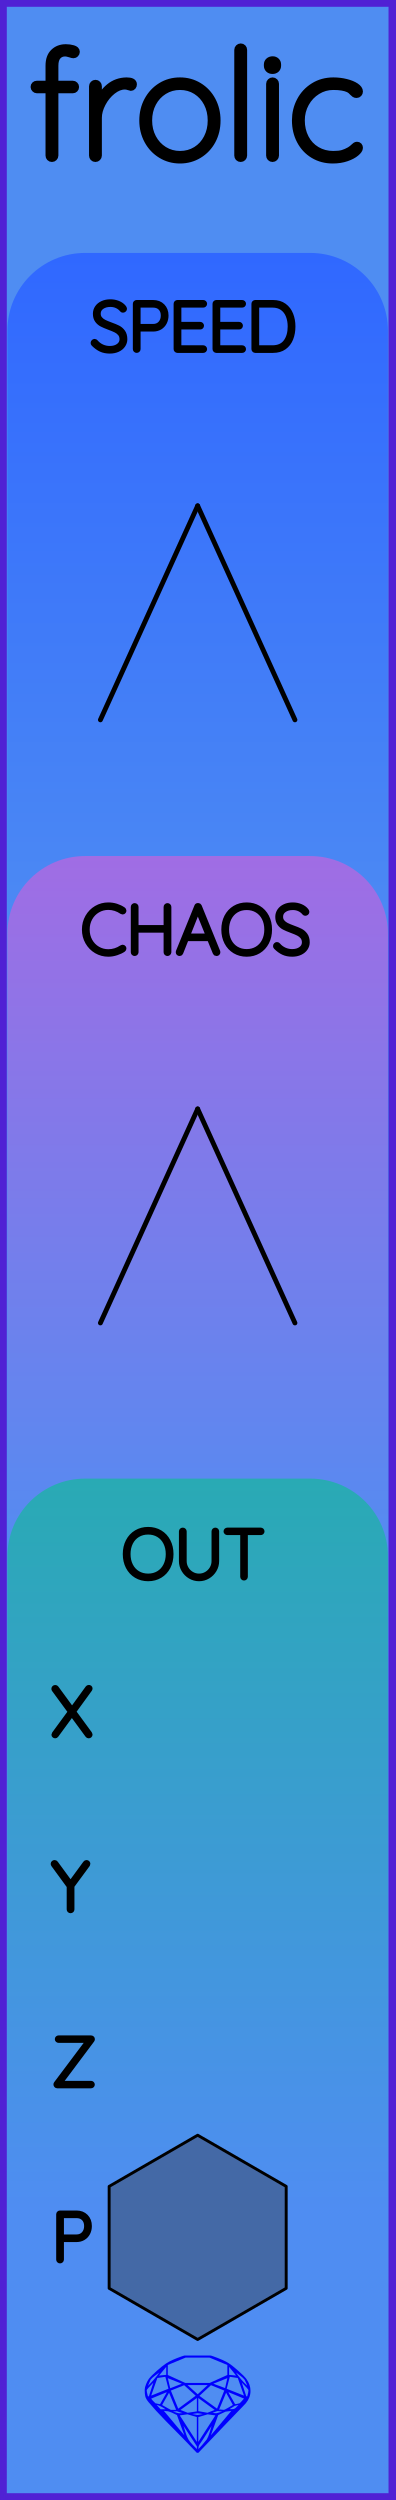
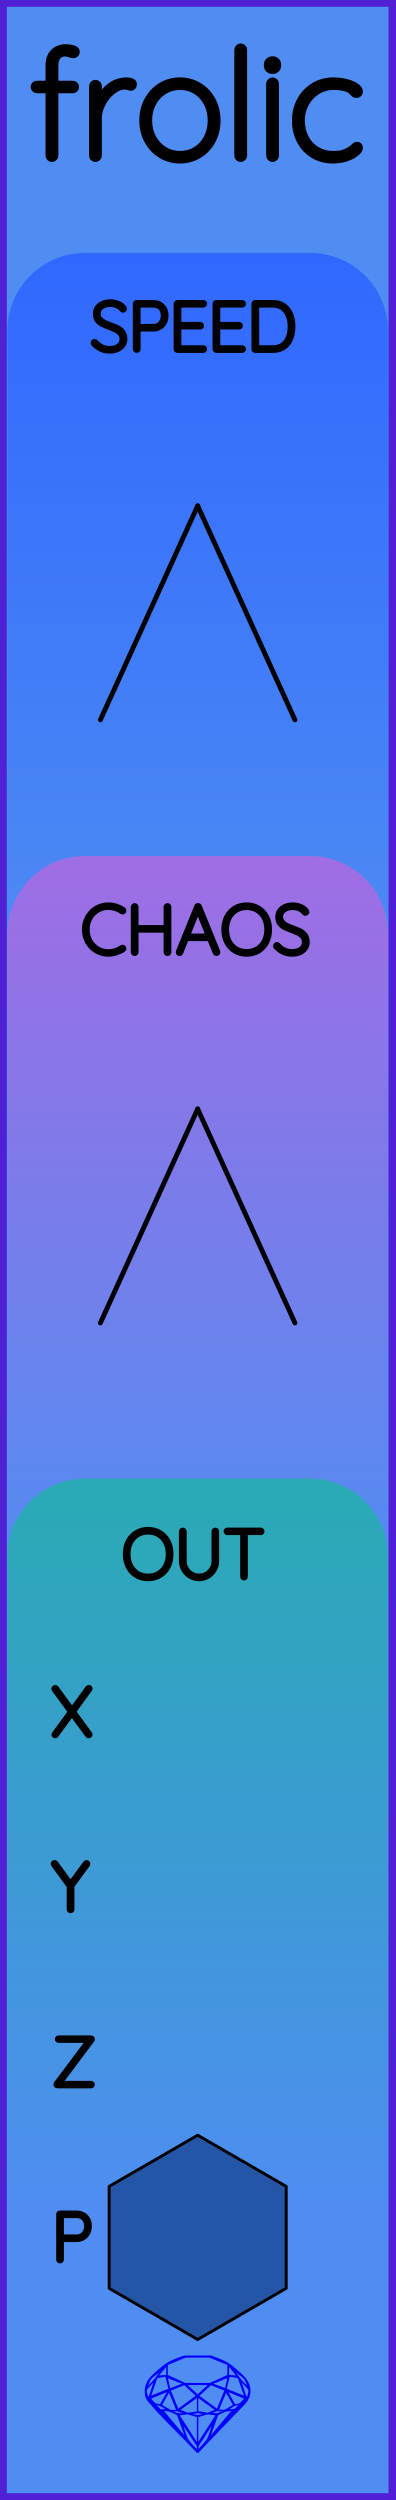
<svg xmlns="http://www.w3.org/2000/svg" width="20.32mm" height="128.50mm" viewBox="0 0 20.32 128.50">
  <g id="PanelLayer">
    <defs>
      <linearGradient id="gradient_blue" x1="0" y1="13" x2="0" y2="51" gradientUnits="userSpaceOnUse">
        <stop style="stop-color:#3068ff;stop-opacity:1;" offset="0" />
        <stop style="stop-color:#4f8df2;stop-opacity:1;" offset="1" />
      </linearGradient>
      <linearGradient id="gradient_purple" x1="0" y1="44" x2="0" y2="82" gradientUnits="userSpaceOnUse">
        <stop style="stop-color:#a06de4;stop-opacity:1;" offset="0" />
        <stop style="stop-color:#4f8df2;stop-opacity:1;" offset="1" />
      </linearGradient>
      <linearGradient id="gradient_out" x1="0" y1="76" x2="0" y2="113.6" gradientUnits="userSpaceOnUse">
        <stop style="stop-color:#29aab4;stop-opacity:1;" offset="0" />
        <stop style="stop-color:#4f8df2;stop-opacity:1;" offset="1" />
      </linearGradient>
    </defs>
    <g id="ControlLayer" style="display:none;">
      <circle id="x_output" cx="10.16" cy="88" r="1" />
      <circle id="y_output" cx="10.16" cy="97" r="1" />
      <circle id="z_output" cx="10.16" cy="106" r="1" />
      <circle id="p_output" cx="10.16" cy="115" r="1" />
      <circle id="speed_knob" cx="10.16" cy="26" r="1" />
      <circle id="speed_atten" cx="5.16" cy="37" r="1" />
      <circle id="speed_cv" cx="15.16" cy="37" r="1" />
      <circle id="chaos_knob" cx="10.16" cy="57" r="1" />
      <circle id="chaos_atten" cx="5.16" cy="68" r="1" />
      <circle id="chaos_cv" cx="15.16" cy="68" r="1" />
    </g>
    <rect id="border_rect" width="20.32" height="128.5" x="0" y="0" style="display:inline;fill:#4f8df2;fill-opacity:1;fill-rule:nonzero;stroke:#5021d4;stroke-width:0.7;stroke-linecap:round;stroke-linejoin:round;stroke-dasharray:none;stroke-opacity:1;image-rendering:auto" />
    <path id="sapphire_gemstone" d="m 12.875,122.900 q 0,0.342 -0.243,0.631 -0.044,0.052 -0.204,0.215 -0.187,0.19 -0.785,0.813 l -1.444,1.513 q -0.019,0.003 -0.044,0.003 -0.028,0 -0.041,-0.003 -0.083,-0.083 -0.648,-0.675 -0.469,-0.474 -0.934,-0.948 -0.557,-0.568 -0.898,-0.981 -0.132,-0.16 -0.168,-0.298 -0.028,-0.102 -0.028,-0.342 0,-0.11 0.072,-0.289 0.066,-0.165 0.141,-0.265 0.119,-0.157 0.422,-0.424 0.284,-0.251 0.474,-0.375 0.273,-0.179 0.819,-0.367 0.096,-0.033 0.11,-0.033 h 1.361 q 0.011,0 0.105,0.033 0.568,0.201 0.824,0.367 0.165,0.105 0.474,0.378 0.322,0.284 0.422,0.422 0.215,0.295 0.215,0.626 z m -0.168,-0.273 q -0.033,-0.107 -0.135,-0.309 -0.072,-0.094 -0.209,-0.198 -0.119,-0.085 -0.234,-0.171 0.245,0.364 0.579,0.678 z m -0.573,-0.524 -0.358,-0.446 v 0.411 z m 0.637,0.758 q 0,-0.052 -0.342,-0.394 l 0.229,0.703 h 0.05 q 0.063,-0.218 0.063,-0.309 z m -0.232,0.273 -0.317,-0.904 -0.411,-0.063 -0.16,0.615 z m 0.003,0.154 -0.772,-0.32 h -0.03 l 0.345,0.606 q 0.08,-0.003 0.234,-0.047 0.025,-0.014 0.223,-0.24 z m -0.857,-1.05 -0.719,0.284 0.604,0.226 z m 0,-0.163 v -0.515 l -0.918,-0.38 h -1.224 l -0.918,0.38 v 0.515 l 0.898,0.408 h 1.254 z m 0.573,1.538 q -0.069,0.011 -0.198,0.052 -0.085,0.055 -0.259,0.163 0.019,0 0.063,0.003 0.041,0 0.063,0 0.119,0 0.19,-0.069 0.072,-0.072 0.141,-0.149 z m -0.289,0.003 -0.347,-0.631 -0.364,0.879 q 0.025,-0.017 0.066,-0.017 0.03,0 0.085,0.011 0.058,0.008 0.088,0.008 0.05,0 0.229,-0.107 0.229,-0.138 0.243,-0.143 z m -0.441,-0.741 -0.684,-0.276 -0.593,0.548 0.904,0.656 z m -0.854,-0.284 h -1.036 l 0.524,0.474 z m 0.75,1.367 q -0.229,-0.03 -0.229,-0.03 -0.036,0 -0.273,0.094 l 0.19,0.019 q 0.011,0 0.311,-0.083 z m -0.389,-0.088 -0.843,-0.612 v 0.675 l 0.471,0.083 z m 0.854,0.05 q -0.099,0.006 -0.295,0.039 -0.011,0.003 -0.378,0.176 -0.13,0.347 -0.38,1.042 z m -2.544,-1.397 -0.719,-0.284 0.124,0.518 z m -0.802,-0.455 v -0.411 l -0.367,0.446 z m 1.516,1.072 -0.593,-0.54 -0.684,0.276 0.38,0.929 z m 0.369,0.943 q -0.033,-0.003 -0.135,-0.025 -0.085,-0.017 -0.138,-0.017 -0.052,0 -0.138,0.017 -0.102,0.022 -0.135,0.025 0.265,0.047 0.273,0.047 0.008,0 0.273,-0.047 z m -0.309,-0.138 v -0.686 l -0.843,0.612 0.372,0.146 z m 0.951,0.207 -0.397,-0.055 -0.48,0.141 v 1.276 z m -2.888,-2.202 q -0.119,0.085 -0.234,0.174 -0.146,0.107 -0.209,0.196 -0.044,0.105 -0.135,0.314 0.369,-0.364 0.579,-0.684 z m 0.477,0.832 -0.16,-0.615 -0.411,0.063 -0.317,0.904 z m 0.394,1.083 -0.364,-0.879 -0.356,0.631 q 0.435,0.251 0.452,0.251 0.091,0 0.267,-0.003 z m 1.822,0.83 q -0.132,0.212 -0.405,0.634 -0.077,0.107 -0.22,0.328 -0.058,0.105 -0.055,0.226 0.16,-0.152 0.433,-0.496 0.077,-0.13 0.141,-0.339 0.055,-0.176 0.107,-0.353 z m -1.494,-0.661 -0.27,-0.088 -0.008,-0.011 q -0.025,0 -0.107,0.011 -0.066,0.006 -0.107,0.006 0.273,0.091 0.311,0.091 0.025,0 0.182,-0.008 z m -0.81,-1.064 h -0.03 l -0.772,0.32 q 0.066,0.097 0.223,0.24 0.077,0.014 0.234,0.047 z m -0.689,-0.502 q -0.342,0.347 -0.342,0.394 0,0.08 0.063,0.309 h 0.05 z m 2.235,3.045 v -1.276 l -0.48,-0.141 -0.397,0.055 z m -1.607,-1.676 q -0.256,-0.182 -0.458,-0.223 0.066,0.077 0.204,0.223 z m 1.61,2.045 v -0.138 l -0.684,-1.05 q 0.052,0.176 0.107,0.353 0.063,0.209 0.141,0.339 0.069,0.119 0.204,0.259 0.116,0.119 0.232,0.237 z m -0.645,-0.706 q -0.116,-0.328 -0.38,-1.042 -0.135,-0.066 -0.273,-0.13 -0.16,-0.072 -0.289,-0.072 -0.052,0 -0.11,-0.014 z" style="stroke-width:0;fill:#0000ff;stroke:#2e2114;stroke-linecap:square;stroke-opacity:1" />
    <path id="model_name" d="M3.889 4.472Q3.889 4.535 3.846 4.577Q3.804 4.62 3.742 4.62H2.826V7.996Q2.826 8.058 2.779 8.105Q2.733 8.151 2.671 8.151Q2.601 8.151 2.558 8.105Q2.515 8.058 2.515 7.996V4.62H1.894Q1.84 4.62 1.794 4.573Q1.747 4.527 1.747 4.472Q1.747 4.403 1.79 4.364Q1.832 4.325 1.894 4.325H2.515V3.378Q2.515 2.92 2.76 2.684Q3.004 2.447 3.385 2.447Q3.579 2.447 3.753 2.497Q3.928 2.548 3.928 2.664Q3.928 2.726 3.881 2.773Q3.835 2.819 3.78 2.819Q3.718 2.819 3.617 2.781Q3.439 2.726 3.354 2.726Q3.113 2.726 2.969 2.889Q2.826 3.052 2.826 3.378V4.325H3.742Q3.804 4.325 3.846 4.368Q3.889 4.41 3.889 4.472ZM6.862 4.333Q6.862 4.403 6.823 4.449Q6.784 4.496 6.722 4.496Q6.699 4.496 6.609 4.461Q6.52 4.426 6.419 4.426Q6.101 4.426 5.783 4.678Q5.465 4.93 5.263 5.315Q5.061 5.699 5.061 6.056V7.996Q5.061 8.058 5.014 8.105Q4.968 8.151 4.906 8.151Q4.836 8.151 4.793 8.105Q4.751 8.058 4.751 7.996V4.434Q4.751 4.372 4.797 4.325Q4.844 4.278 4.906 4.278Q4.976 4.278 5.018 4.325Q5.061 4.372 5.061 4.434V5.256Q5.239 4.783 5.616 4.472Q5.992 4.162 6.505 4.154Q6.862 4.154 6.862 4.333ZM9.252 8.229Q8.716 8.229 8.278 7.961Q7.839 7.693 7.587 7.228Q7.335 6.762 7.335 6.195Q7.335 5.621 7.587 5.155Q7.839 4.69 8.274 4.422Q8.709 4.154 9.252 4.154Q9.787 4.154 10.226 4.422Q10.665 4.69 10.913 5.155Q11.161 5.621 11.161 6.195Q11.161 6.77 10.913 7.232Q10.665 7.693 10.226 7.961Q9.787 8.229 9.252 8.229ZM9.252 4.449Q8.802 4.449 8.433 4.678Q8.065 4.907 7.855 5.303Q7.645 5.699 7.645 6.195Q7.645 6.684 7.855 7.08Q8.065 7.476 8.433 7.705Q8.802 7.934 9.252 7.934Q9.71 7.934 10.075 7.709Q10.439 7.484 10.645 7.084Q10.851 6.684 10.851 6.195Q10.851 5.699 10.645 5.303Q10.439 4.907 10.075 4.678Q9.71 4.449 9.252 4.449ZM12.372 8.151Q12.302 8.151 12.259 8.105Q12.217 8.058 12.217 7.996V2.563Q12.217 2.501 12.263 2.455Q12.31 2.408 12.372 2.408Q12.442 2.408 12.485 2.455Q12.527 2.501 12.527 2.563V7.996Q12.527 8.058 12.481 8.105Q12.434 8.151 12.372 8.151ZM14.009 8.151Q13.94 8.151 13.897 8.105Q13.854 8.058 13.854 7.996V4.31Q13.854 4.247 13.901 4.201Q13.947 4.154 14.009 4.154Q14.079 4.154 14.122 4.201Q14.165 4.247 14.165 4.31V7.996Q14.165 8.058 14.118 8.105Q14.072 8.151 14.009 8.151ZM13.738 3.378V3.316Q13.738 3.207 13.816 3.138Q13.893 3.068 14.017 3.068Q14.126 3.068 14.2 3.138Q14.273 3.207 14.273 3.316V3.378Q14.273 3.487 14.2 3.557Q14.126 3.627 14.009 3.627Q13.885 3.627 13.812 3.557Q13.738 3.487 13.738 3.378ZM18.48 4.705Q18.48 4.767 18.437 4.814Q18.395 4.861 18.332 4.861Q18.263 4.861 18.228 4.837Q18.193 4.814 18.131 4.752Q18.03 4.635 17.921 4.581Q17.642 4.449 17.13 4.449Q16.687 4.449 16.311 4.682Q15.934 4.915 15.713 5.315Q15.492 5.714 15.492 6.188Q15.492 6.684 15.698 7.084Q15.903 7.484 16.28 7.709Q16.656 7.934 17.13 7.934Q17.44 7.934 17.618 7.88Q17.797 7.825 17.975 7.724Q18.1 7.647 18.193 7.554Q18.232 7.515 18.27 7.488Q18.309 7.461 18.348 7.461Q18.41 7.461 18.445 7.499Q18.48 7.538 18.48 7.6Q18.48 7.709 18.301 7.86Q18.123 8.012 17.809 8.12Q17.494 8.229 17.106 8.229Q16.547 8.229 16.109 7.965Q15.67 7.701 15.426 7.235Q15.181 6.77 15.181 6.188Q15.181 5.644 15.426 5.179Q15.67 4.713 16.117 4.434Q16.563 4.154 17.137 4.154Q17.471 4.154 17.785 4.232Q18.1 4.31 18.29 4.438Q18.48 4.566 18.48 4.705Z" style="display:inline;stroke:#000000;stroke-width:0.35;stroke-linecap:round;stroke-linejoin:bevel" />
    <path id="speed_art" d="M 0.38,51.00 L 0.38,17.00 A 4 4 0 0 1 4.38 13 L 15.94,13.00 A 4 4 0 0 1 19.94 17 L 19.94,13.00 L 19.94,51.00 z" style="fill:url(#gradient_blue);fill-opacity:1;stroke-width:0;" />
    <path id="chaos_art" d="M 0.38,82.00 L 0.38,48.00 A 4 4 0 0 1 4.38 44 L 15.94,44.00 A 4 4 0 0 1 19.94 48 L 19.94,44.00 L 19.94,82.00 z" style="fill:url(#gradient_purple);fill-opacity:1;stroke-width:0;" />
    <path id="out_art" d="M 0.38,113.60 L 0.38,80.00 A 4 4 0 0 1 4.38 76 L 15.94,76.00 A 4 4 0 0 1 19.94 80 L 19.94,76.00 L 19.94,113.60 z" style="fill:url(#gradient_out);fill-opacity:1;stroke-width:0;" />
    <path d="M4.805 17.679Q4.783 17.658 4.783 17.626Q4.783 17.598 4.808 17.572Q4.833 17.545 4.861 17.545Q4.893 17.545 4.921 17.577Q5.059 17.739 5.247 17.824Q5.436 17.908 5.644 17.908Q5.916 17.908 6.092 17.778Q6.269 17.647 6.269 17.432Q6.265 17.263 6.177 17.153Q6.089 17.044 5.96 16.979Q5.831 16.913 5.609 16.832Q5.366 16.741 5.23 16.67Q5.094 16.6 4.997 16.469Q4.9 16.338 4.9 16.127Q4.9 15.954 4.995 15.813Q5.09 15.672 5.267 15.591Q5.443 15.509 5.676 15.509Q5.884 15.509 6.071 15.585Q6.258 15.661 6.367 15.799Q6.403 15.848 6.403 15.873Q6.403 15.901 6.376 15.924Q6.35 15.947 6.318 15.947Q6.29 15.947 6.272 15.926Q6.173 15.799 6.018 15.725Q5.863 15.651 5.676 15.651Q5.408 15.651 5.23 15.778Q5.052 15.905 5.052 16.123Q5.052 16.275 5.138 16.381Q5.224 16.487 5.355 16.552Q5.486 16.617 5.68 16.688Q5.926 16.776 6.071 16.85Q6.216 16.924 6.318 17.065Q6.42 17.206 6.42 17.439Q6.42 17.602 6.325 17.743Q6.23 17.884 6.052 17.967Q5.874 18.049 5.644 18.049Q5.383 18.049 5.189 17.959Q4.995 17.87 4.805 17.679ZM8.537 16.219Q8.537 16.416 8.454 16.577Q8.371 16.737 8.22 16.827Q8.068 16.917 7.87 16.917H7.101V17.944Q7.101 17.972 7.078 17.993Q7.055 18.014 7.027 18.014Q6.995 18.014 6.974 17.993Q6.953 17.972 6.953 17.944V15.615Q6.953 15.587 6.974 15.566Q6.995 15.545 7.024 15.545H7.87Q8.17 15.545 8.354 15.732Q8.537 15.919 8.537 16.219ZM8.389 16.219Q8.389 15.975 8.25 15.831Q8.11 15.686 7.87 15.686H7.101V16.776H7.87Q8.107 16.776 8.248 16.619Q8.389 16.462 8.389 16.219ZM10.52 17.944Q10.52 17.975 10.498 17.995Q10.477 18.014 10.449 18.014H9.119Q9.091 18.014 9.07 17.993Q9.049 17.972 9.049 17.944V15.615Q9.049 15.587 9.07 15.566Q9.091 15.545 9.119 15.545H10.449Q10.477 15.545 10.498 15.566Q10.52 15.587 10.52 15.615Q10.52 15.647 10.498 15.666Q10.477 15.686 10.449 15.686H9.197V16.67H10.29Q10.319 16.67 10.34 16.691Q10.361 16.712 10.361 16.741Q10.361 16.772 10.34 16.792Q10.319 16.811 10.29 16.811H9.197V17.873H10.449Q10.477 17.873 10.498 17.894Q10.52 17.915 10.52 17.944ZM12.52 17.944Q12.52 17.975 12.499 17.995Q12.478 18.014 12.449 18.014H11.119Q11.091 18.014 11.07 17.993Q11.049 17.972 11.049 17.944V15.615Q11.049 15.587 11.07 15.566Q11.091 15.545 11.119 15.545H12.449Q12.478 15.545 12.499 15.566Q12.52 15.587 12.52 15.615Q12.52 15.647 12.499 15.666Q12.478 15.686 12.449 15.686H11.197V16.67H12.291Q12.319 16.67 12.34 16.691Q12.361 16.712 12.361 16.741Q12.361 16.772 12.34 16.792Q12.319 16.811 12.291 16.811H11.197V17.873H12.449Q12.478 17.873 12.499 17.894Q12.52 17.915 12.52 17.944ZM15.06 16.779Q15.06 17.129 14.949 17.407Q14.838 17.686 14.608 17.85Q14.379 18.014 14.037 18.014H13.12Q13.091 18.014 13.07 17.993Q13.049 17.972 13.049 17.944V15.615Q13.049 15.587 13.07 15.566Q13.091 15.545 13.12 15.545H14.037Q14.376 15.545 14.607 15.714Q14.838 15.883 14.949 16.164Q15.06 16.444 15.06 16.779ZM14.912 16.779Q14.912 16.48 14.815 16.231Q14.718 15.982 14.515 15.834Q14.312 15.686 14.002 15.686H13.197V17.873H14.002Q14.46 17.873 14.686 17.572Q14.912 17.27 14.912 16.779Z" style="stroke:#000000;stroke-width:0.25;stroke-linecap:round;stroke-linejoin:bevel" />
    <path d="M6.372 46.806Q6.372 46.834 6.358 46.852Q6.337 46.88 6.305 46.88Q6.291 46.88 6.263 46.866Q5.934 46.644 5.568 46.644Q5.271 46.644 5.023 46.79Q4.774 46.936 4.629 47.196Q4.485 47.455 4.485 47.779Q4.485 48.104 4.629 48.363Q4.774 48.623 5.023 48.769Q5.271 48.915 5.568 48.915Q5.938 48.915 6.259 48.697Q6.277 48.683 6.301 48.683Q6.337 48.683 6.358 48.711Q6.372 48.728 6.372 48.753Q6.372 48.788 6.344 48.81Q6.206 48.908 5.989 48.979Q5.772 49.05 5.568 49.05Q5.232 49.05 4.95 48.884Q4.668 48.718 4.502 48.427Q4.336 48.136 4.336 47.779Q4.336 47.423 4.502 47.132Q4.668 46.841 4.95 46.675Q5.232 46.51 5.568 46.51Q5.779 46.51 5.979 46.573Q6.178 46.636 6.34 46.749Q6.372 46.774 6.372 46.806ZM8.683 46.619V48.94Q8.679 48.972 8.658 48.993Q8.637 49.014 8.609 49.014Q8.573 49.014 8.554 48.993Q8.534 48.972 8.534 48.94V47.815H6.996V48.94Q6.993 48.972 6.972 48.993Q6.95 49.014 6.922 49.014Q6.887 49.014 6.868 48.993Q6.848 48.972 6.848 48.94V46.619Q6.848 46.587 6.869 46.566Q6.891 46.545 6.922 46.545Q6.954 46.545 6.975 46.566Q6.996 46.587 6.996 46.619V47.674H8.534V46.619Q8.534 46.587 8.556 46.566Q8.577 46.545 8.609 46.545Q8.64 46.545 8.661 46.566Q8.683 46.587 8.683 46.619ZM11.201 48.947Q11.201 48.979 11.18 48.997Q11.159 49.014 11.127 49.014Q11.103 49.014 11.083 49.002Q11.064 48.989 11.057 48.968L10.761 48.242L10.764 48.249H9.582L9.296 48.968Q9.279 49.014 9.233 49.014Q9.201 49.014 9.182 48.997Q9.162 48.979 9.159 48.954Q9.155 48.94 9.162 48.919L10.111 46.584Q10.122 46.555 10.138 46.547Q10.154 46.538 10.178 46.538Q10.231 46.538 10.249 46.584L11.198 48.919Q11.201 48.929 11.201 48.947ZM9.639 48.108H10.708L10.168 46.778ZM12.68 49.05Q12.337 49.05 12.069 48.889Q11.801 48.728 11.651 48.439Q11.501 48.15 11.501 47.779Q11.501 47.409 11.651 47.12Q11.801 46.831 12.069 46.67Q12.337 46.51 12.68 46.51Q13.022 46.51 13.29 46.67Q13.558 46.831 13.708 47.12Q13.858 47.409 13.858 47.779Q13.858 48.15 13.708 48.439Q13.558 48.728 13.29 48.889Q13.022 49.05 12.68 49.05ZM12.68 46.651Q12.38 46.651 12.145 46.792Q11.911 46.933 11.78 47.19Q11.649 47.448 11.649 47.779Q11.649 48.111 11.78 48.369Q11.911 48.626 12.145 48.767Q12.38 48.908 12.68 48.908Q12.979 48.908 13.214 48.767Q13.449 48.626 13.579 48.369Q13.71 48.111 13.71 47.779Q13.71 47.448 13.579 47.19Q13.449 46.933 13.214 46.792Q12.979 46.651 12.68 46.651ZM14.179 48.679Q14.158 48.658 14.158 48.626Q14.158 48.598 14.182 48.572Q14.207 48.545 14.235 48.545Q14.267 48.545 14.295 48.577Q14.433 48.739 14.622 48.824Q14.81 48.908 15.018 48.908Q15.29 48.908 15.466 48.778Q15.643 48.647 15.643 48.432Q15.639 48.263 15.551 48.153Q15.463 48.044 15.334 47.979Q15.206 47.913 14.983 47.832Q14.74 47.741 14.604 47.67Q14.468 47.6 14.371 47.469Q14.274 47.339 14.274 47.127Q14.274 46.954 14.369 46.813Q14.465 46.672 14.641 46.591Q14.817 46.51 15.05 46.51Q15.258 46.51 15.445 46.585Q15.632 46.661 15.742 46.799Q15.777 46.848 15.777 46.873Q15.777 46.901 15.751 46.924Q15.724 46.947 15.692 46.947Q15.664 46.947 15.646 46.926Q15.548 46.799 15.392 46.725Q15.237 46.651 15.05 46.651Q14.782 46.651 14.604 46.778Q14.426 46.905 14.426 47.123Q14.426 47.275 14.512 47.381Q14.599 47.487 14.729 47.552Q14.86 47.617 15.054 47.688Q15.301 47.776 15.445 47.85Q15.59 47.924 15.692 48.065Q15.795 48.206 15.795 48.439Q15.795 48.602 15.699 48.743Q15.604 48.884 15.426 48.967Q15.248 49.05 15.018 49.05Q14.757 49.05 14.563 48.959Q14.369 48.87 14.179 48.679Z" style="stroke:#000000;stroke-width:0.25;stroke-linecap:round;stroke-linejoin:bevel" />
    <g id="connector_lines" style="fill:none;stroke:#000000;stroke-width:0.25;stroke-linecap:round;stroke-linejoin:bevel;stroke-dasharray:none">
      <line x1="10.16" y1="26.00" x2="5.16" y2="37.00" />
      <line x1="10.16" y1="26.00" x2="15.16" y2="37.00" />
      <line x1="10.16" y1="57.00" x2="5.16" y2="68.00" />
      <line x1="10.16" y1="57.00" x2="15.16" y2="68.00" />
    </g>
    <path id="out_label" d="M7.615 81.15Q7.272 81.15 7.004 80.989Q6.736 80.829 6.586 80.539Q6.436 80.25 6.436 79.879Q6.436 79.509 6.586 79.22Q6.736 78.93 7.004 78.77Q7.272 78.609 7.615 78.609Q7.957 78.609 8.225 78.77Q8.493 78.93 8.643 79.22Q8.793 79.509 8.793 79.879Q8.793 80.25 8.643 80.539Q8.493 80.829 8.225 80.989Q7.957 81.15 7.615 81.15ZM7.615 78.751Q7.315 78.751 7.08 78.892Q6.846 79.033 6.715 79.29Q6.585 79.548 6.585 79.879Q6.585 80.211 6.715 80.469Q6.846 80.726 7.08 80.867Q7.315 81.008 7.615 81.008Q7.915 81.008 8.149 80.867Q8.384 80.726 8.514 80.469Q8.645 80.211 8.645 79.879Q8.645 79.548 8.514 79.29Q8.384 79.033 8.149 78.892Q7.915 78.751 7.615 78.751ZM11.139 78.715V80.239Q11.139 80.486 11.015 80.694Q10.892 80.903 10.684 81.026Q10.476 81.15 10.232 81.15Q9.985 81.15 9.777 81.026Q9.569 80.903 9.446 80.694Q9.322 80.486 9.322 80.239V78.715Q9.322 78.684 9.343 78.664Q9.364 78.645 9.396 78.645Q9.428 78.645 9.449 78.666Q9.47 78.687 9.47 78.715V80.239Q9.47 80.448 9.573 80.624Q9.675 80.8 9.85 80.904Q10.024 81.008 10.232 81.008Q10.44 81.008 10.615 80.904Q10.79 80.8 10.894 80.624Q10.998 80.448 10.998 80.239V78.715Q10.998 78.687 11.017 78.666Q11.037 78.645 11.068 78.645Q11.1 78.645 11.12 78.666Q11.139 78.687 11.139 78.715ZM13.471 78.712Q13.471 78.743 13.451 78.761Q13.432 78.779 13.4 78.779H12.614V81.044Q12.614 81.072 12.592 81.093Q12.571 81.114 12.543 81.114Q12.511 81.114 12.492 81.093Q12.472 81.072 12.472 81.044V78.779H11.686Q11.658 78.779 11.636 78.759Q11.615 78.74 11.615 78.712Q11.615 78.684 11.636 78.664Q11.658 78.645 11.686 78.645H13.4Q13.428 78.645 13.45 78.664Q13.471 78.684 13.471 78.712Z" style="stroke:#000000;stroke-width:0.25;stroke-linecap:round;stroke-linejoin:bevel" />
    <path id="port_label_x" d="M4.614 89.112Q4.632 89.137 4.632 89.154Q4.632 89.186 4.611 89.205Q4.59 89.225 4.558 89.225Q4.519 89.225 4.502 89.197L3.694 88.096L2.889 89.197Q2.872 89.225 2.836 89.225Q2.805 89.225 2.787 89.205Q2.769 89.186 2.769 89.165Q2.769 89.147 2.787 89.119L3.616 87.987L2.78 86.847Q2.766 86.829 2.766 86.805Q2.766 86.773 2.787 86.754Q2.808 86.734 2.836 86.734Q2.879 86.734 2.896 86.762L3.704 87.867L4.509 86.759Q4.53 86.731 4.561 86.731Q4.593 86.731 4.613 86.746Q4.632 86.762 4.632 86.787Q4.632 86.812 4.614 86.837L3.785 87.98Z" style="stroke:#000000;stroke-width:0.25;stroke-linecap:round;stroke-linejoin:bevel" />
    <path id="port_label_y" d="M4.505 95.844 3.701 96.937V98.144Q3.701 98.172 3.68 98.193Q3.658 98.214 3.627 98.214Q3.595 98.214 3.574 98.193Q3.553 98.172 3.553 98.144V96.951L2.745 95.844Q2.731 95.826 2.731 95.798Q2.731 95.773 2.753 95.752Q2.776 95.731 2.805 95.731Q2.843 95.731 2.865 95.762L3.627 96.803L4.389 95.762Q4.41 95.731 4.449 95.731Q4.48 95.731 4.5 95.754Q4.519 95.776 4.519 95.798Q4.519 95.815 4.505 95.844Z" style="stroke:#000000;stroke-width:0.25;stroke-linecap:round;stroke-linejoin:bevel" />
    <path id="port_label_z" d="M4.748 107.147Q4.748 107.175 4.727 107.195Q4.706 107.214 4.678 107.214H2.942Q2.91 107.214 2.891 107.191Q2.872 107.168 2.872 107.14Q2.872 107.115 2.886 107.098L4.551 104.879H3.013Q2.985 104.879 2.963 104.859Q2.942 104.84 2.942 104.812Q2.942 104.784 2.963 104.764Q2.985 104.745 3.013 104.745H4.671Q4.713 104.745 4.733 104.766Q4.752 104.787 4.752 104.815Q4.752 104.84 4.738 104.858L3.076 107.08H4.678Q4.706 107.08 4.727 107.101Q4.748 107.122 4.748 107.147Z" style="stroke:#000000;stroke-width:0.25;stroke-linecap:round;stroke-linejoin:bevel" />
    <path id="port_label_p" d="M4.597 114.419Q4.597 114.616 4.514 114.777Q4.431 114.937 4.279 115.027Q4.128 115.117 3.93 115.117H3.161V116.144Q3.161 116.172 3.138 116.193Q3.115 116.214 3.087 116.214Q3.055 116.214 3.034 116.193Q3.013 116.172 3.013 116.144V113.815Q3.013 113.787 3.034 113.766Q3.055 113.745 3.083 113.745H3.93Q4.23 113.745 4.413 113.932Q4.597 114.119 4.597 114.419ZM4.449 114.419Q4.449 114.175 4.309 114.031Q4.17 113.886 3.93 113.886H3.161V114.976H3.93Q4.166 114.976 4.307 114.819Q4.449 114.662 4.449 114.419Z" style="stroke:#000000;stroke-width:0.25;stroke-linecap:round;stroke-linejoin:bevel" />
-     <path d="M 14.71,117.62 L 10.16,120.25 L 5.61,117.62 L 5.61,112.38 L 10.16,109.75 L 14.71,112.38 z " style="stroke:#000000;fill:#4469a6;stroke-width:0.15;stroke-linecap:round;stroke-linejoin:round;stroke-dasharray:none" />
+     <path d="M 14.71,117.62 L 10.16,120.25 L 5.61,117.62 L 5.61,112.38 L 10.16,109.75 L 14.71,112.38 z " style="stroke:#000000;fill:#2455a6;stroke-width:0.15;stroke-linecap:round;stroke-linejoin:round;stroke-dasharray:none" />
  </g>
</svg>
